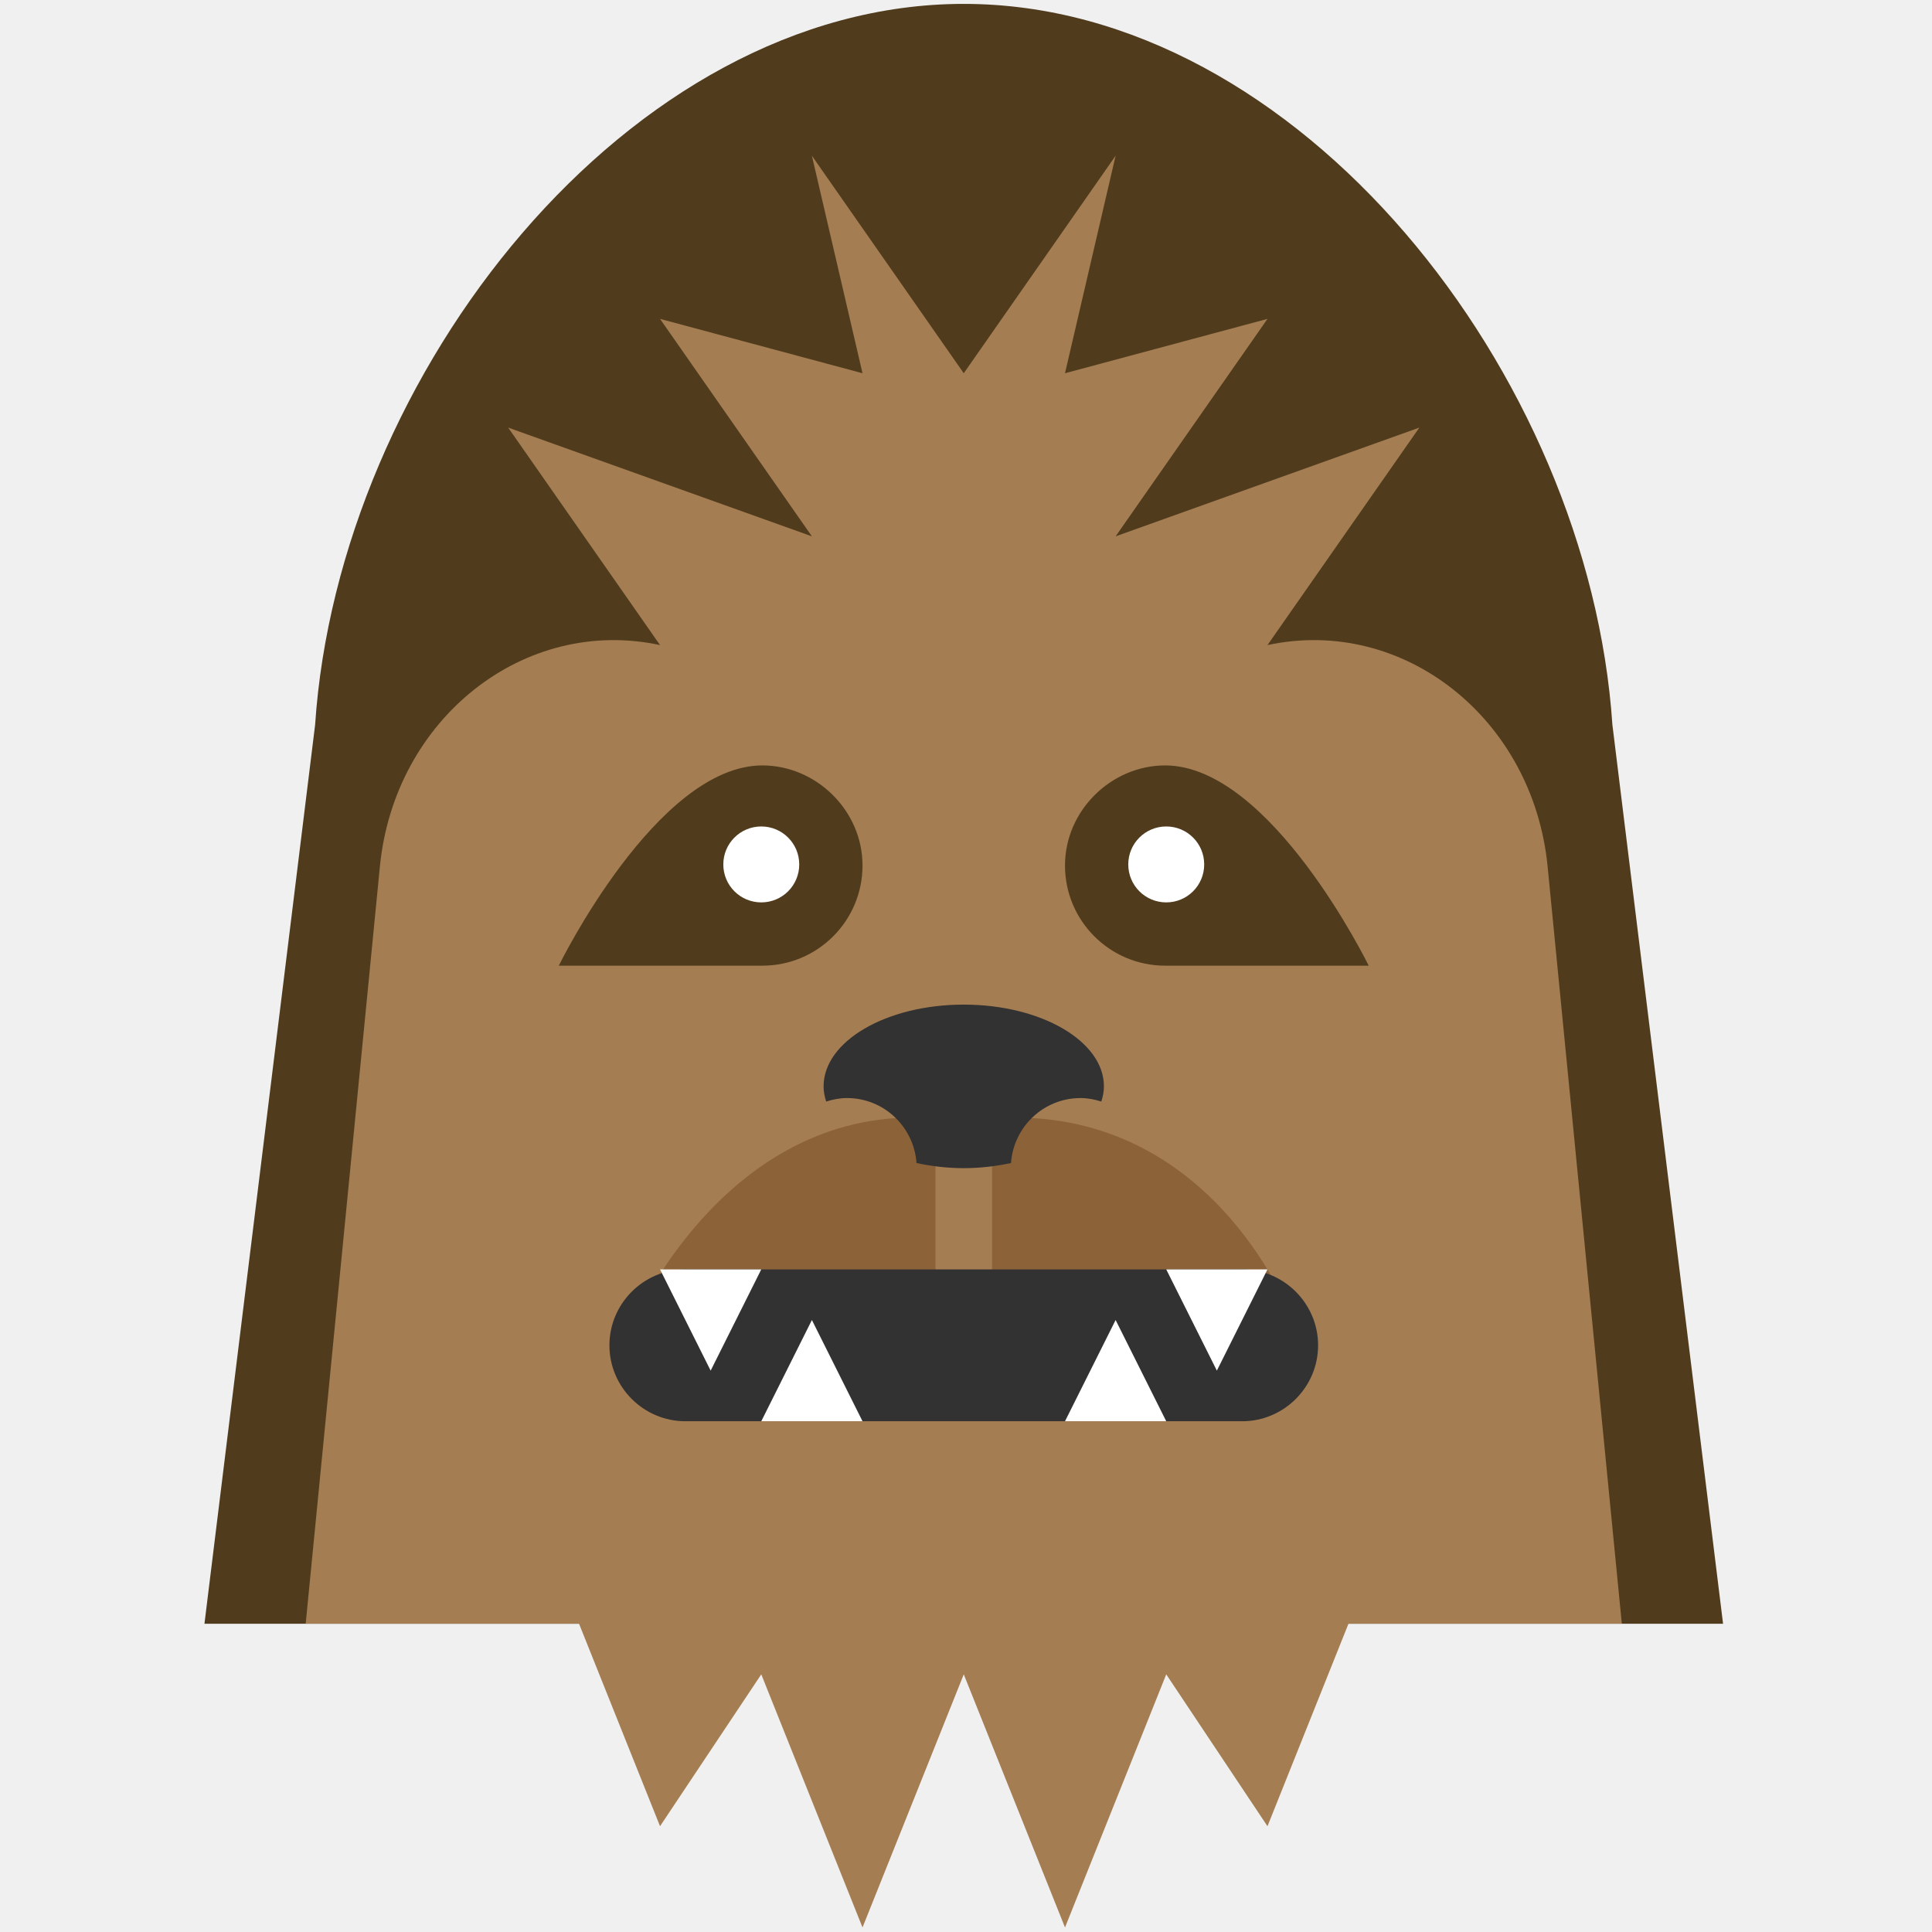
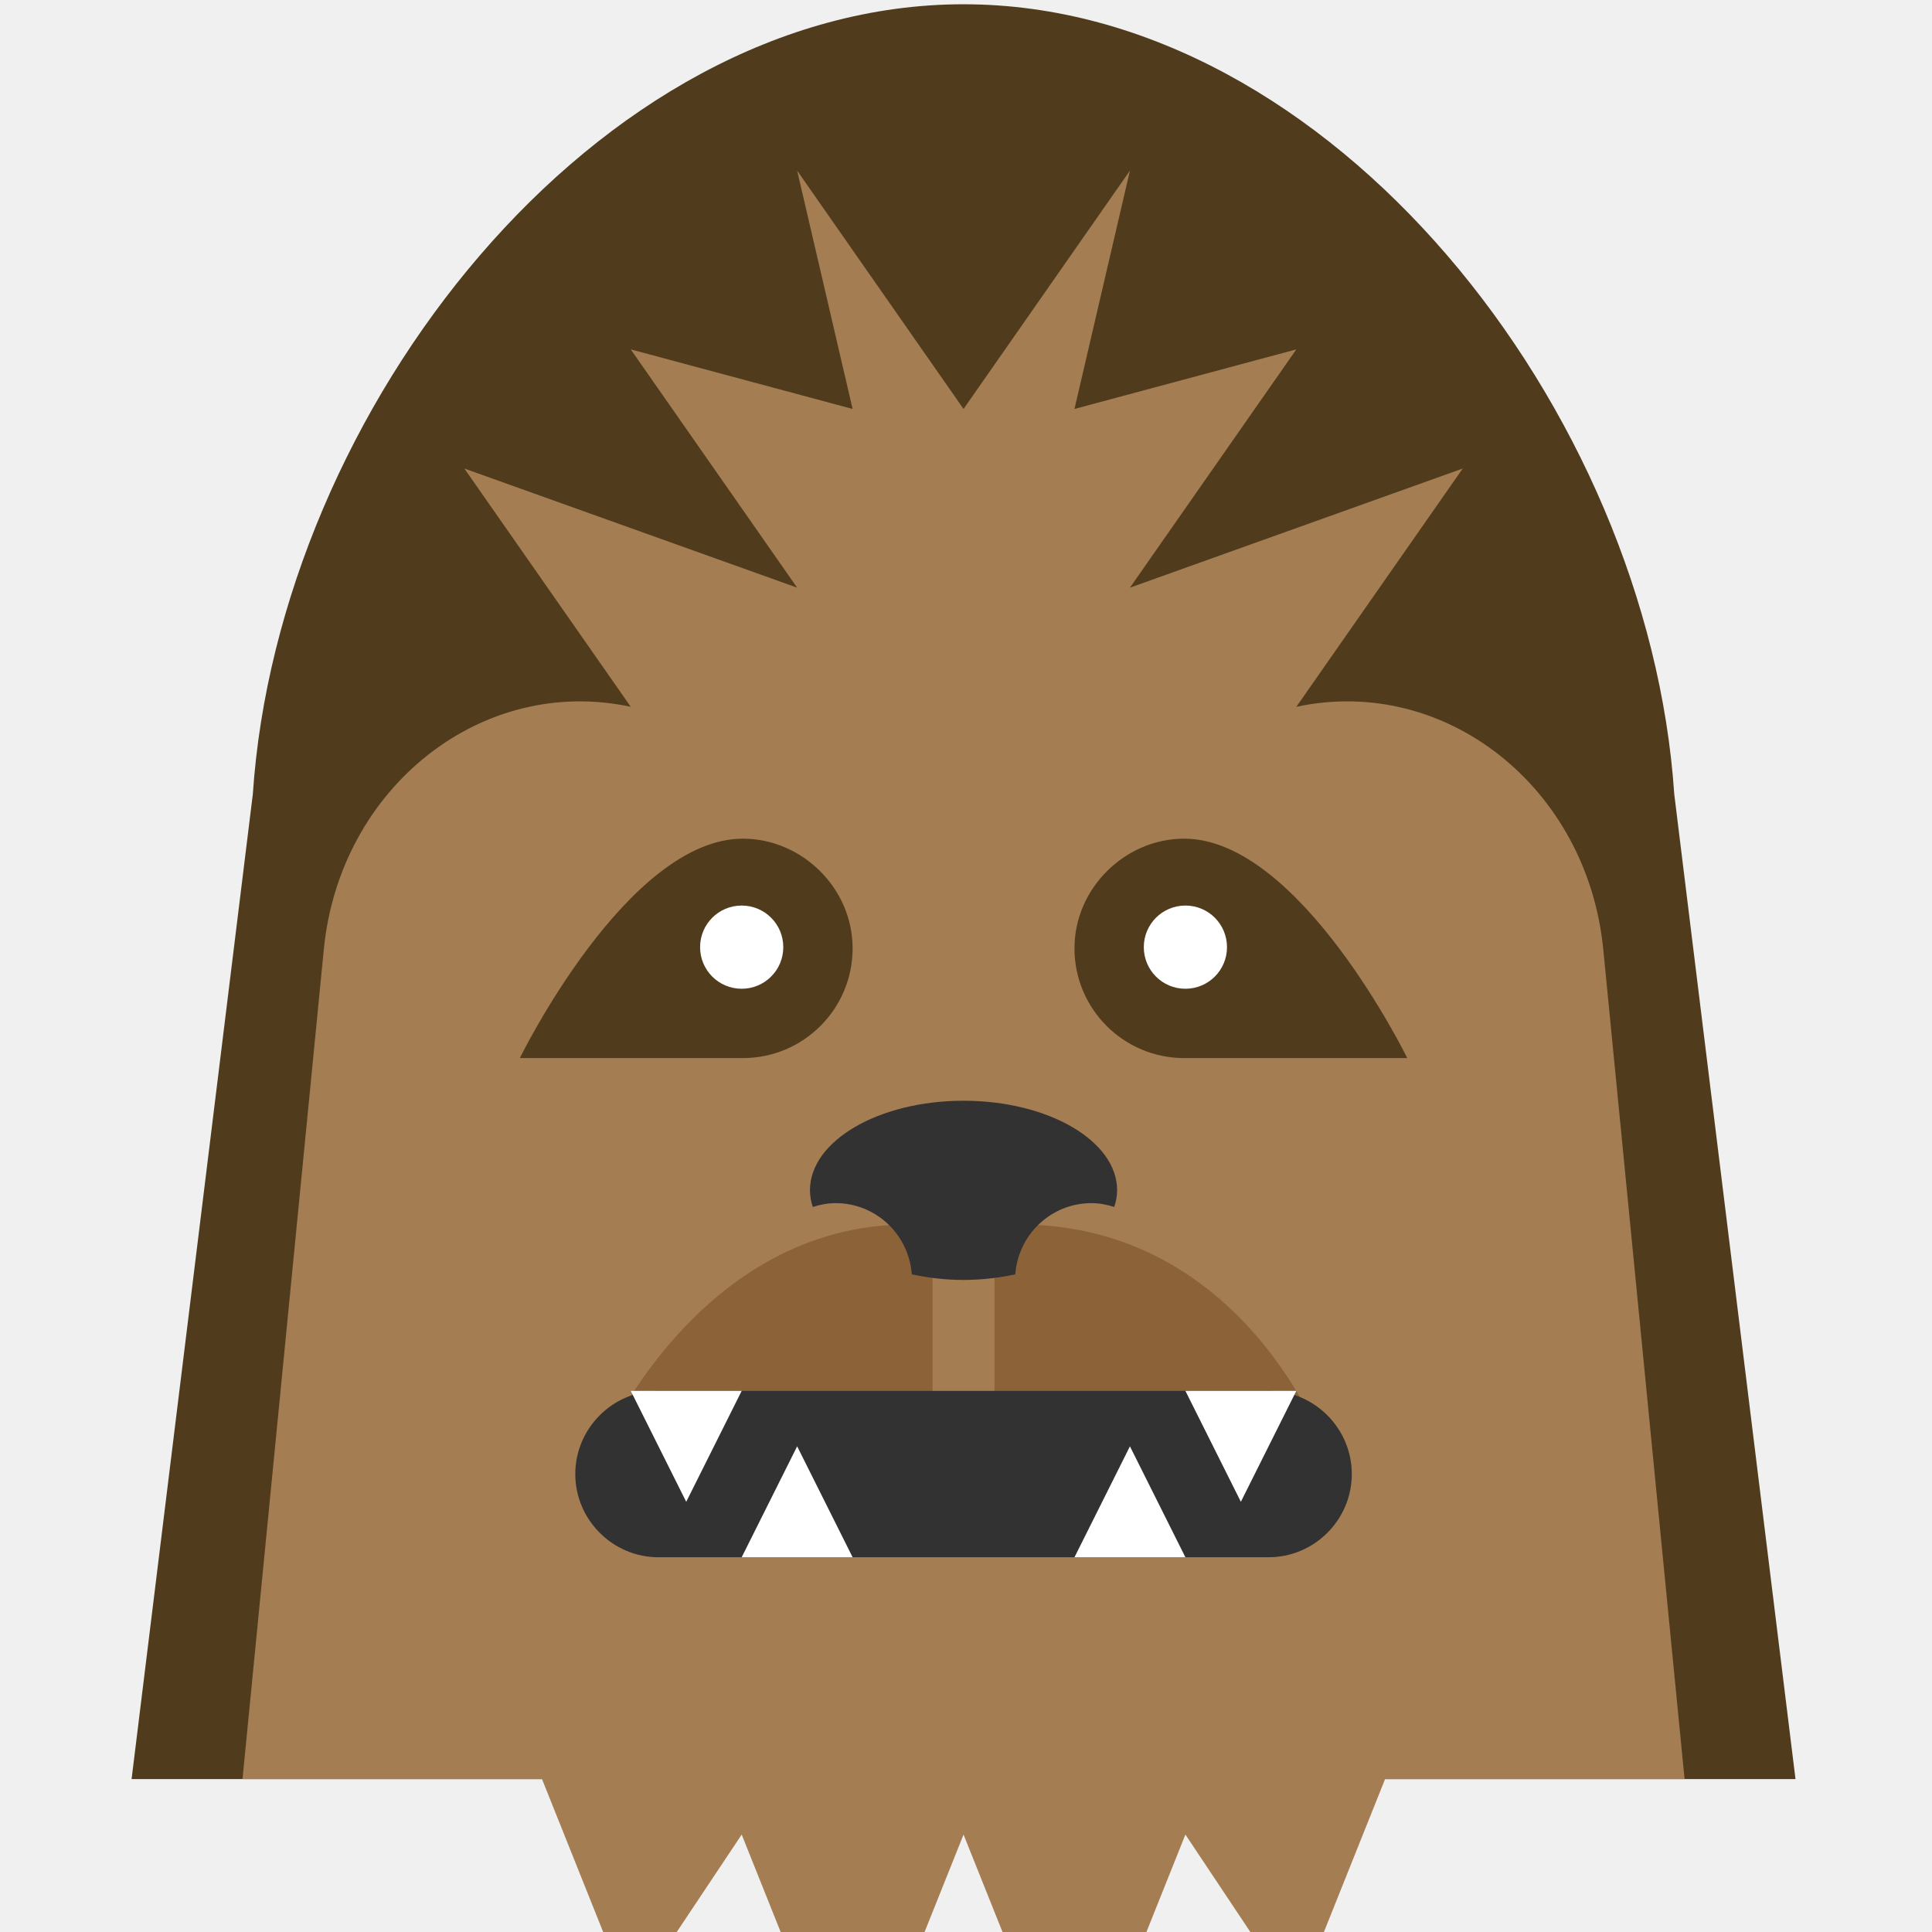
- <svg xmlns="http://www.w3.org/2000/svg" height="160px" version="1.1" viewBox="0 0 181 229" width="160px">
+ <svg xmlns="http://www.w3.org/2000/svg" height="160px" version="1.1" viewBox="0 0 181 209" width="160px">
  <defs />
  <g fill="none" fill-rule="evenodd" id="Page-1" stroke="none" stroke-width="1">
    <g id="star-wars-copy" transform="translate(-1368, -503)">
      <g id="chewbacca" transform="translate(1368, 503)">
        <path d="M129.821,165.789 C129.437,167.295 128.087,168.291 126.611,168.285 L62.807,168.285 L59.837,168.285 C53.399,168.261 48.209,162.675 48.233,156.177 C48.263,149.679 53.501,144.435 59.939,144.459 C60.911,144.465 61.907,144.609 62.807,144.837 L126.611,161.505 L127.451,161.727 C129.215,162.189 130.277,164.007 129.821,165.789" fill="#323232" id="Fill-161" />
        <path d="M90.234,0.461 C50.472,0.461 16.128,44.381 13.35,85.913 L0.234,192.461 L180.234,192.461 L167.118,85.913 C164.34,44.381 129.996,0.461 90.234,0.461" fill="#503C1D" id="Fill-162" />
        <path d="M126.234,76.461 L126.234,76.461 L144.234,50.685 L108.234,63.573 L126.234,37.797 L102.234,44.241 L108.234,18.459 L90.234,44.241 L72.234,18.459 L78.234,44.241 L54.234,37.797 L72.234,63.573 L36.234,50.685 L54.234,76.461 C38.136,73.005 22.752,85.161 21.03,102.699 L12.234,192.459 L90.234,192.459 L168.234,192.459 L159.438,102.699 C157.716,85.161 142.332,73.005 126.234,76.461" fill="#A57D52" id="Fill-163" />
        <path d="M84.234,132.461 C61.548,132.461 51.234,156.461 51.234,156.461 L129.234,156.461 C129.234,156.461 120.606,132.461 96.234,132.461 L90.234,138.461 L84.234,132.461 Z" fill="#8C6239" id="Fill-164" />
        <path d="M90.234,126.461 L90.234,156.461" id="Stroke-165" stroke="#A57D52" stroke-linecap="round" stroke-width="6.708" />
        <path d="M90.234,119.076 C99.408,119.076 106.848,123.414 106.848,128.766 C106.848,129.384 106.728,129.984 106.536,130.566 C105.756,130.32 104.94,130.152 104.082,130.152 C99.696,130.152 96.15,133.554 95.832,137.856 C94.074,138.228 92.208,138.462 90.234,138.462 C88.26,138.462 86.394,138.228 84.636,137.856 C84.318,133.554 80.772,130.152 76.386,130.152 C75.528,130.152 74.712,130.32 73.926,130.566 C73.74,129.984 73.62,129.384 73.62,128.766 C73.62,123.414 81.06,119.076 90.234,119.076" fill="#323232" id="Fill-166" />
        <path d="M42.234,186.461 L54.234,216.461 L66.234,198.461 L78.234,228.461 L90.234,198.461 L102.234,228.461 L114.234,198.461 L126.234,216.461 L138.234,186.461 L42.234,186.461 Z" fill="#A57D52" id="Fill-167" />
        <path d="M102.234,102.593 C102.234,109.145 107.55,114.461 114.102,114.461 L138.234,114.461 C138.234,114.461 126.63,90.725 114.102,90.725 C107.754,90.725 102.234,96.041 102.234,102.593" fill="#503C1D" id="Fill-168" />
        <path d="M78.234,102.593 C78.234,109.145 72.918,114.461 66.366,114.461 L42.234,114.461 C42.234,114.461 53.838,90.725 66.366,90.725 C72.714,90.725 78.234,96.041 78.234,102.593" fill="#503C1D" id="Fill-169" />
        <path d="M114.234,97.961 C111.744,97.961 109.734,99.971 109.734,102.461 C109.734,104.951 111.744,106.961 114.234,106.961 C116.724,106.961 118.734,104.951 118.734,102.461 C118.734,99.971 116.724,97.961 114.234,97.961" fill="#FFFFFF" id="Fill-170" />
        <path d="M66.234,97.961 C63.744,97.961 61.734,99.971 61.734,102.461 C61.734,104.951 63.744,106.961 66.234,106.961 C68.724,106.961 70.734,104.951 70.734,102.461 C70.734,99.971 68.724,97.961 66.234,97.961" fill="#FFFFFF" id="Fill-171" />
        <path d="M123.234,168.461 L57.234,168.461 C52.284,168.461 48.234,164.411 48.234,159.461 C48.234,154.511 52.284,150.461 57.234,150.461 L123.234,150.461 C128.184,150.461 132.234,154.511 132.234,159.461 L132.234,159.461 C132.234,164.411 128.184,168.461 123.234,168.461" fill="#323232" id="Fill-172" />
        <path d="M66.234,168.461 L72.234,156.461 L78.234,168.461 L66.234,168.461 Z" fill="#FFFFFF" id="Fill-173" />
        <path d="M102.234,168.461 L108.234,156.461 L114.234,168.461 L102.234,168.461 Z" fill="#FFFFFF" id="Fill-174" />
        <path d="M126.234,150.461 L120.234,162.461 L114.234,150.461 L126.234,150.461 Z" fill="#FFFFFF" id="Fill-175" />
        <path d="M66.234,150.461 L60.234,162.461 L54.234,150.461 L66.234,150.461 Z" fill="#FFFFFF" id="Fill-176" />
      </g>
    </g>
  </g>
</svg>
